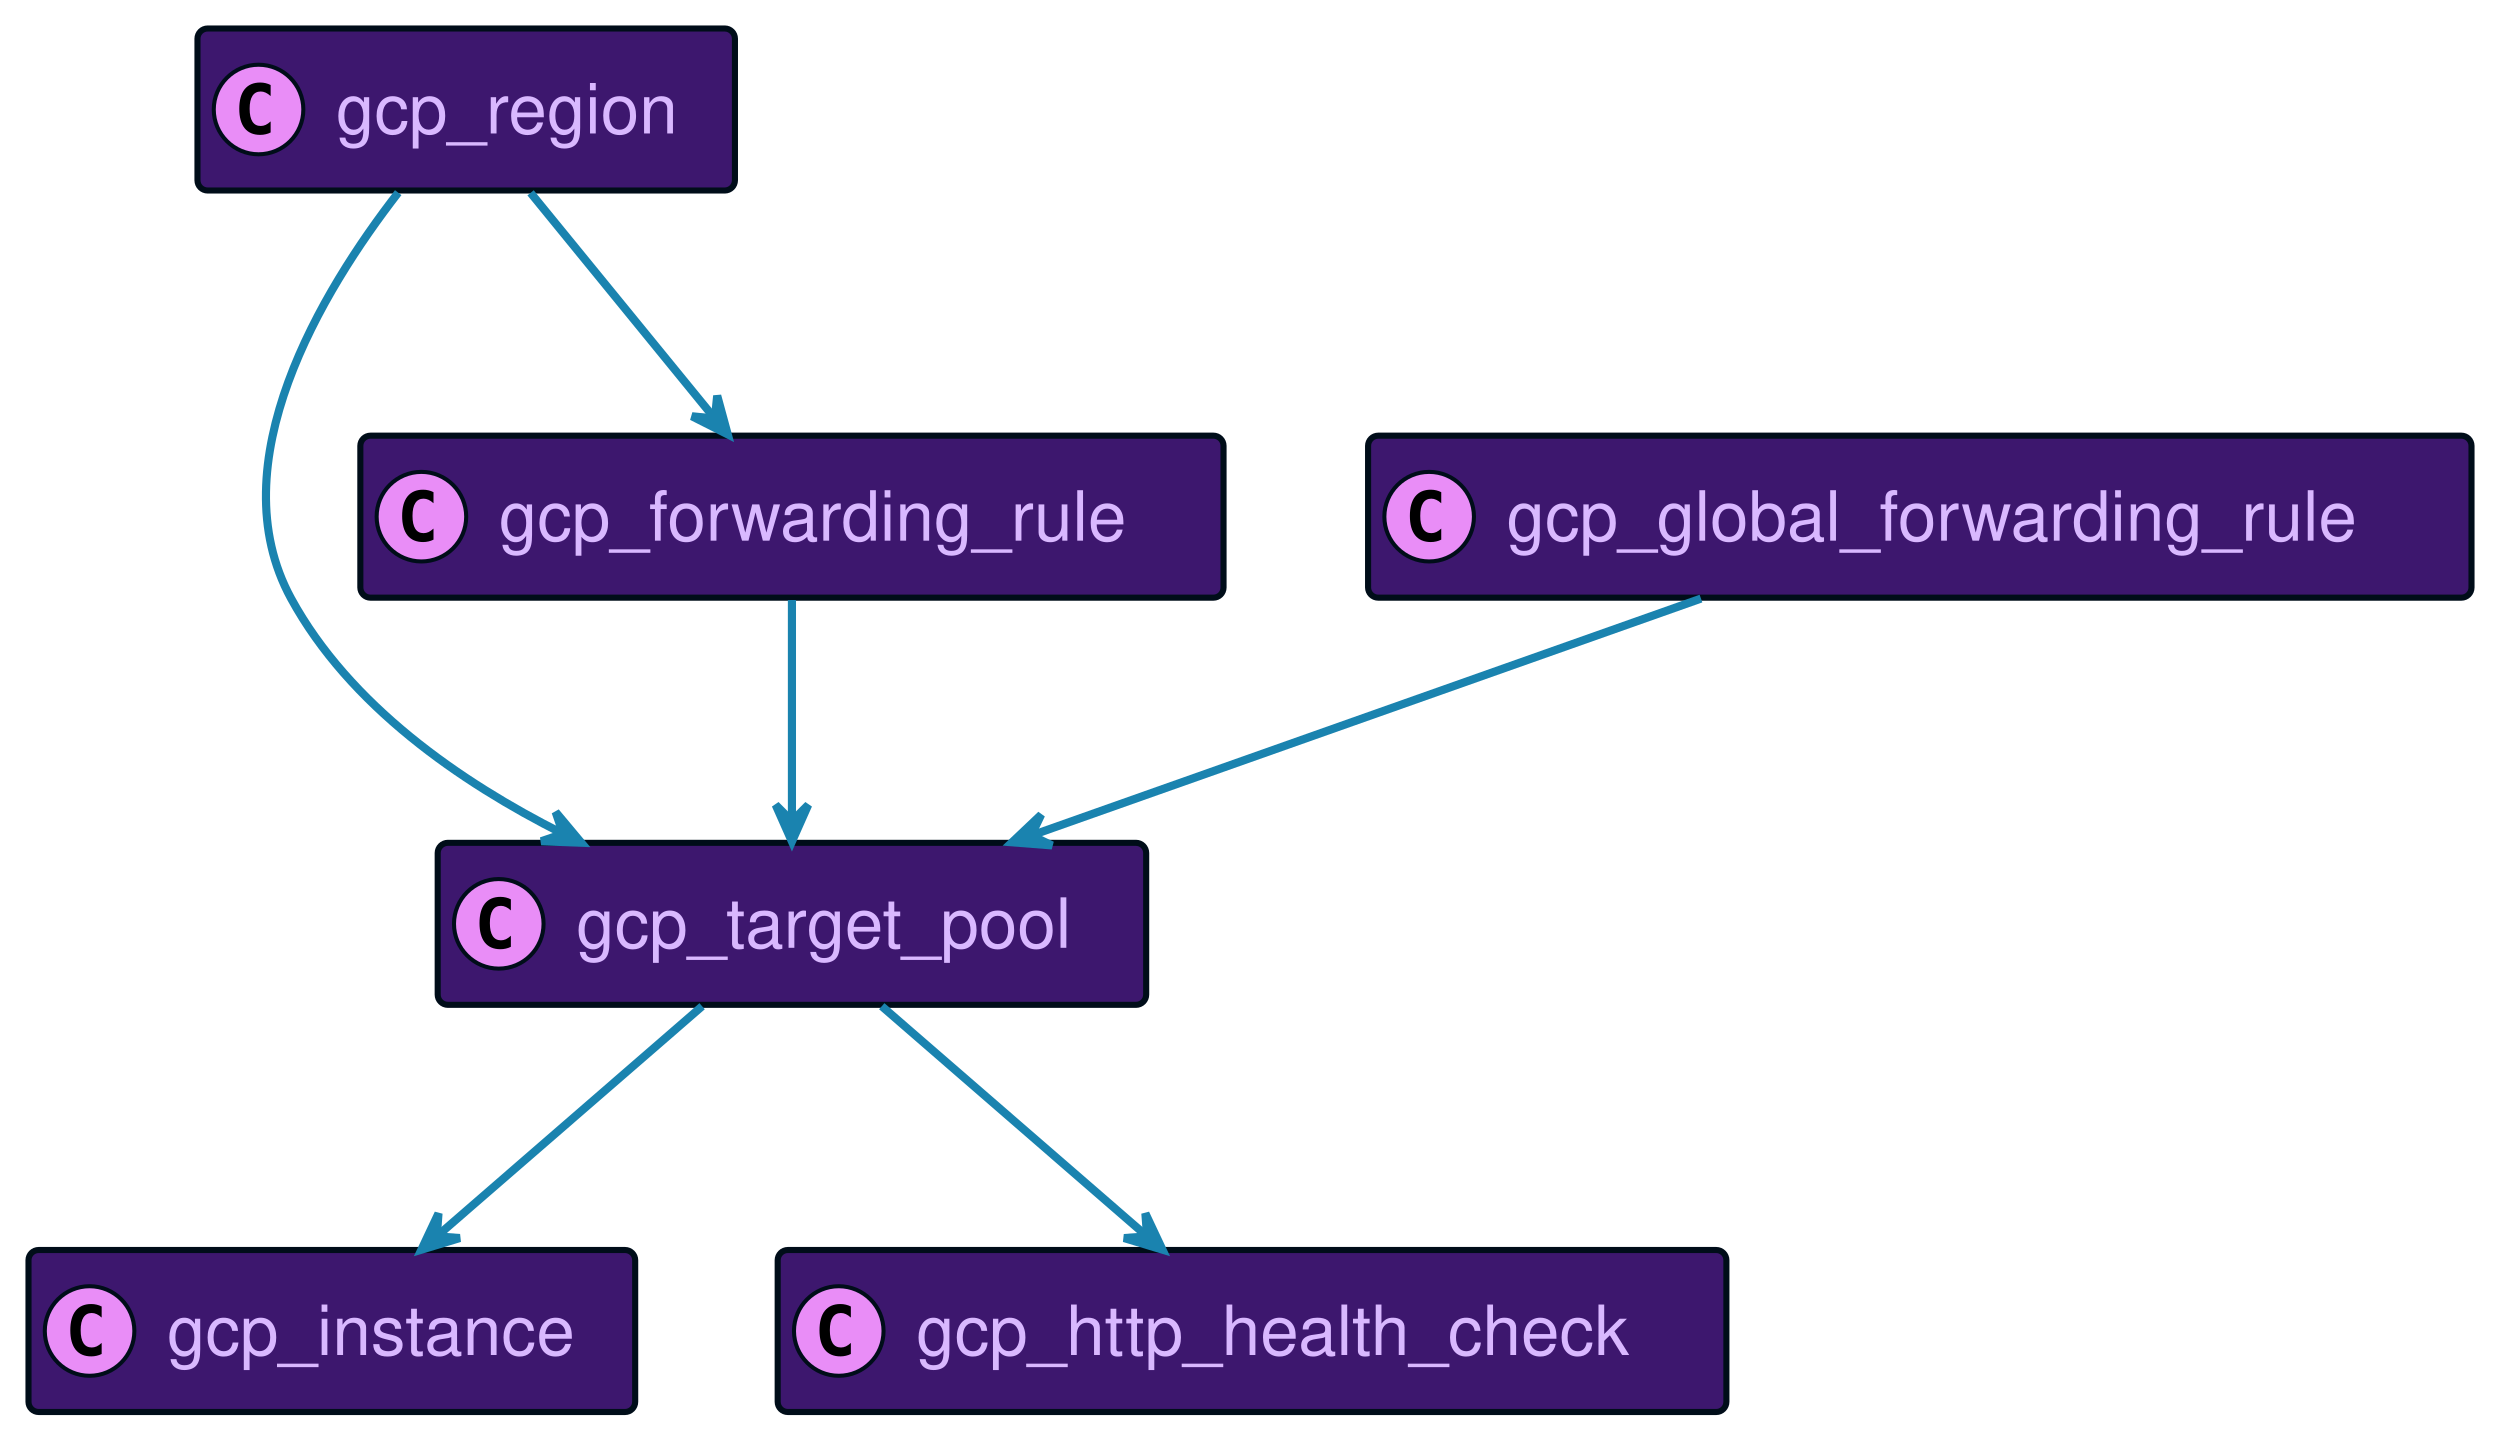
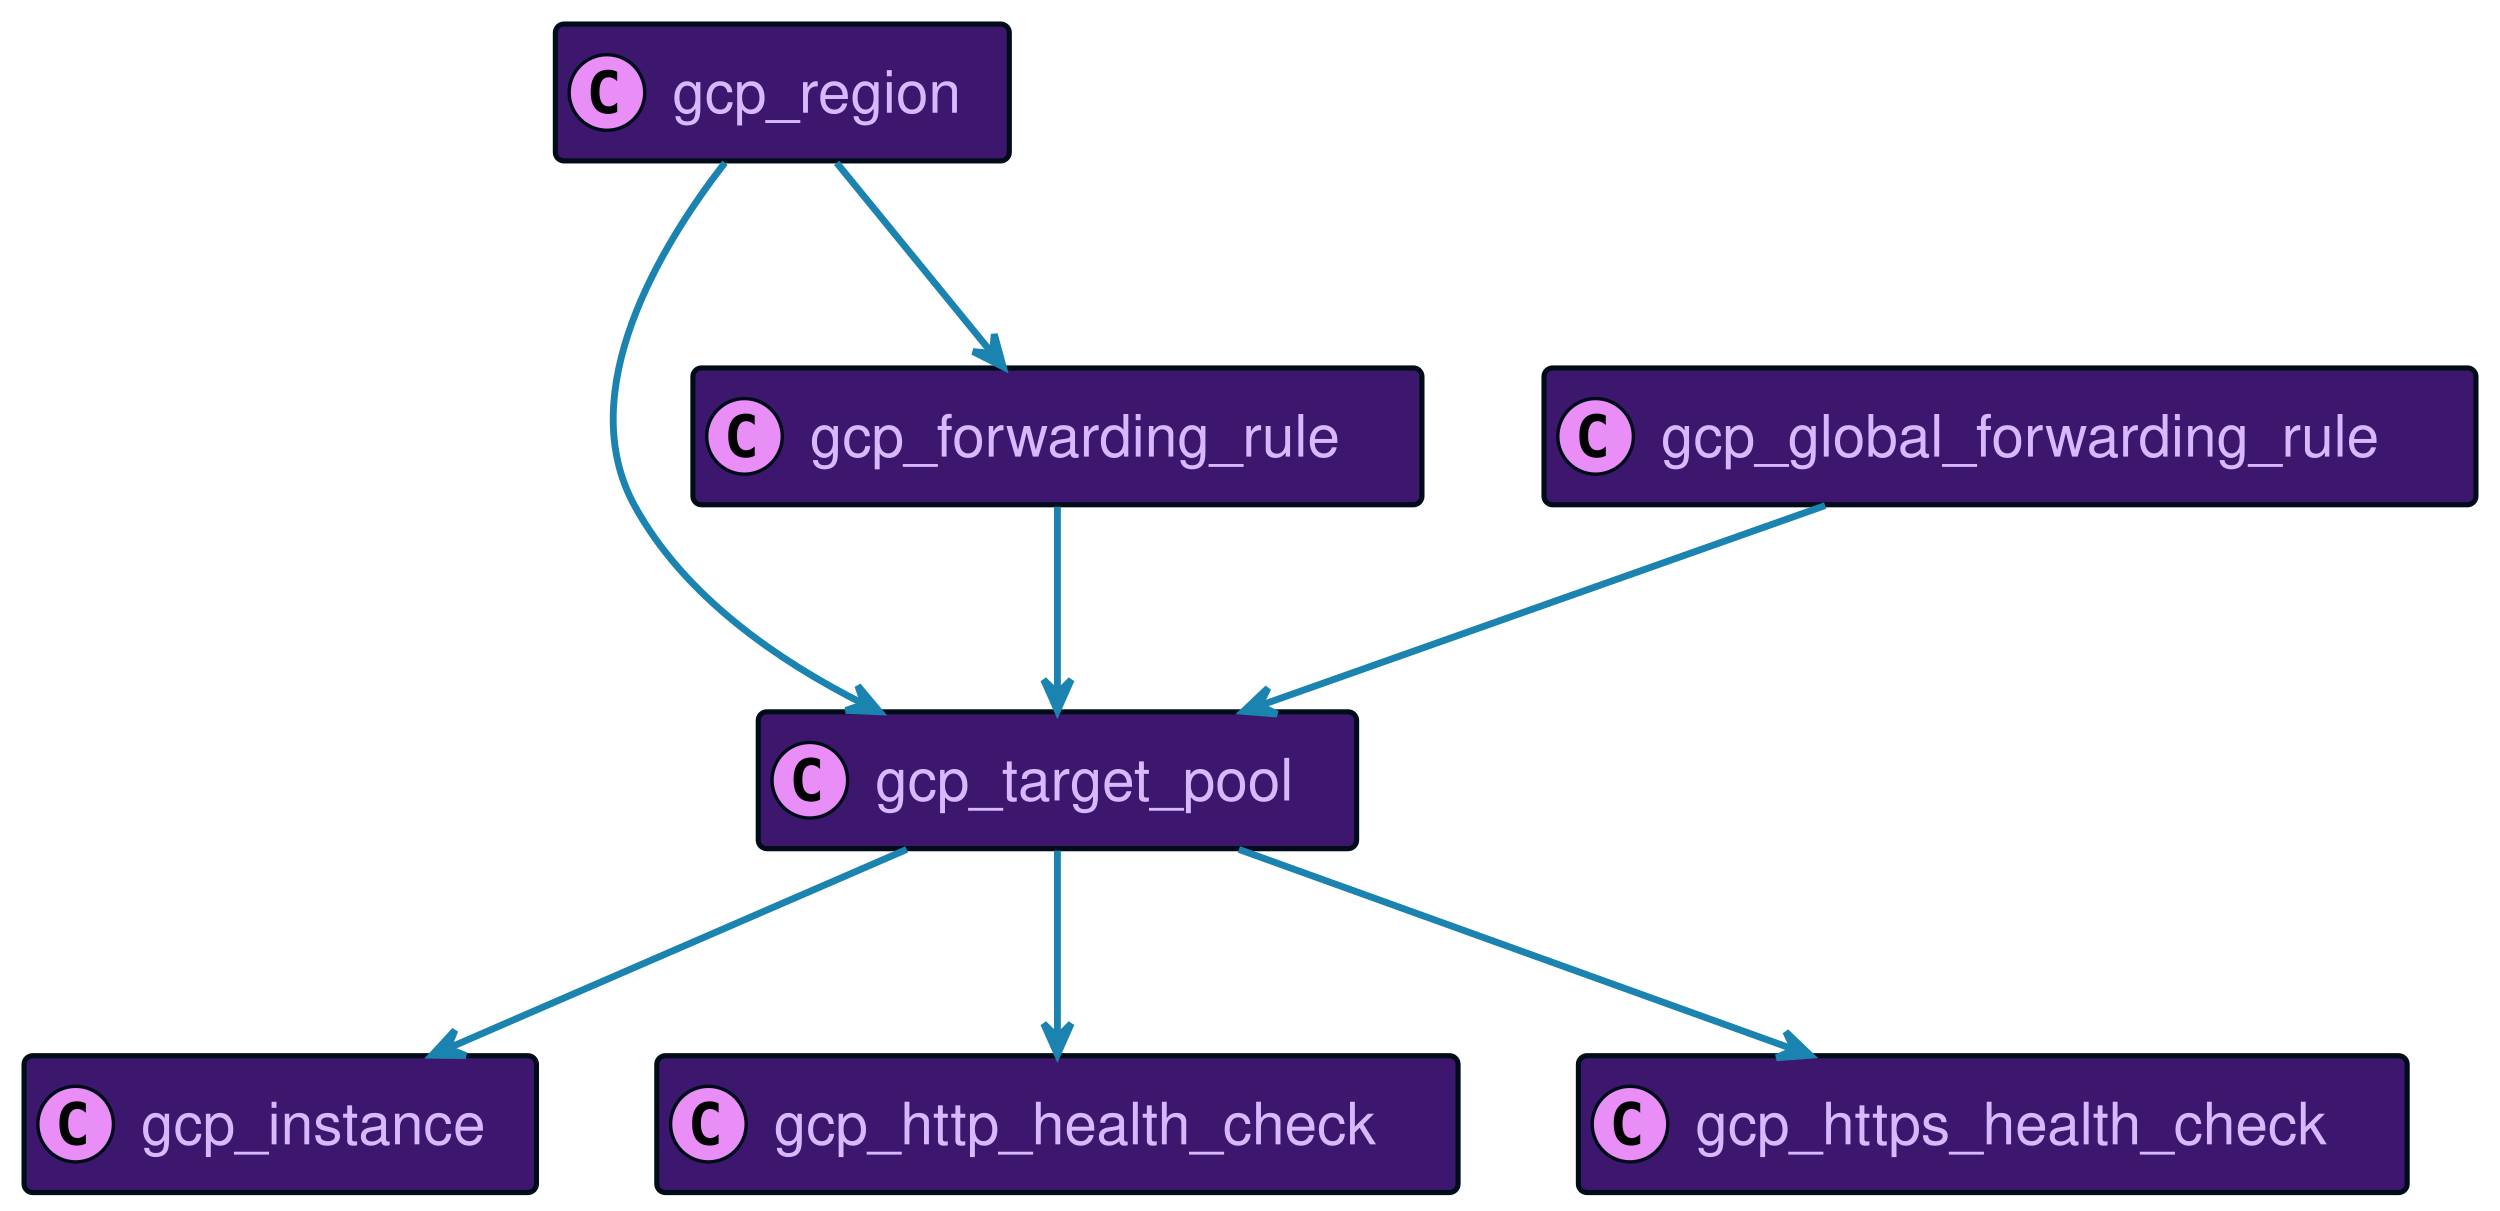
- <svg xmlns="http://www.w3.org/2000/svg" xmlns:xlink="http://www.w3.org/1999/xlink" contentScriptType="application/ecmascript" contentStyleType="text/css" height="352px" preserveAspectRatio="none" style="width:614px;height:352px;background:#00000000;" version="1.1" viewBox="0 0 614 352" width="614px" zoomAndPan="magnify">
+ <svg xmlns="http://www.w3.org/2000/svg" xmlns:xlink="http://www.w3.org/1999/xlink" contentScriptType="application/ecmascript" contentStyleType="text/css" height="352px" preserveAspectRatio="none" style="width:727px;height:352px;background:#00000000;" version="1.1" viewBox="0 0 727 352" width="727px" zoomAndPan="magnify">
  <defs />
  <g>
    <a href="#gcp_instance" target="_top" title="#gcp_instance" xlink:actuate="onRequest" xlink:href="#gcp_instance" xlink:show="new" xlink:title="#gcp_instance" xlink:type="simple">
      <rect codeLine="17" fill="#3D176E" height="39.789" id="gcp_instance" rx="2.5" ry="2.5" style="stroke:#000D19;stroke-width:1.5;" width="149" x="7" y="307" />
      <ellipse cx="22" cy="326.894" fill="#E98DF7" rx="11" ry="11" style="stroke:#000D19;stroke-width:1.0;" />
      <path d="M24.969,332.535 Q24.391,332.832 23.75,332.973 Q23.109,333.129 22.406,333.129 Q19.906,333.129 18.578,331.488 Q17.266,329.832 17.266,326.707 Q17.266,323.582 18.578,321.926 Q19.906,320.269 22.406,320.269 Q23.109,320.269 23.75,320.426 Q24.406,320.582 24.969,320.879 L24.969,323.598 Q24.344,323.019 23.75,322.754 Q23.156,322.473 22.531,322.473 Q21.188,322.473 20.5,323.551 Q19.812,324.613 19.812,326.707 Q19.812,328.801 20.5,329.879 Q21.188,330.941 22.531,330.941 Q23.156,330.941 23.75,330.676 Q24.344,330.394 24.969,329.816 L24.969,332.535 Z " fill="#000000" />
      <text fill="#D9B8FF" font-family="Helvetica" font-size="17" lengthAdjust="spacing" textLength="107" x="41" y="332.78">gcp_instance</text>
    </a>
    <a href="#gcp_http_health_check" target="_top" title="#gcp_http_health_check" xlink:actuate="onRequest" xlink:href="#gcp_http_health_check" xlink:show="new" xlink:title="#gcp_http_health_check" xlink:type="simple">
      <rect codeLine="20" fill="#3D176E" height="39.789" id="gcp_http_health_check" rx="2.5" ry="2.5" style="stroke:#000D19;stroke-width:1.5;" width="233" x="191" y="307" />
      <ellipse cx="206" cy="326.894" fill="#E98DF7" rx="11" ry="11" style="stroke:#000D19;stroke-width:1.0;" />
      <path d="M208.969,332.535 Q208.391,332.832 207.75,332.973 Q207.109,333.129 206.406,333.129 Q203.906,333.129 202.578,331.488 Q201.266,329.832 201.266,326.707 Q201.266,323.582 202.578,321.926 Q203.906,320.269 206.406,320.269 Q207.109,320.269 207.75,320.426 Q208.406,320.582 208.969,320.879 L208.969,323.598 Q208.344,323.019 207.75,322.754 Q207.156,322.473 206.531,322.473 Q205.188,322.473 204.5,323.551 Q203.812,324.613 203.812,326.707 Q203.812,328.801 204.5,329.879 Q205.188,330.941 206.531,330.941 Q207.156,330.941 207.75,330.676 Q208.344,330.394 208.969,329.816 L208.969,332.535 Z " fill="#000000" />
      <text fill="#D9B8FF" font-family="Helvetica" font-size="17" lengthAdjust="spacing" textLength="191" x="225" y="332.78">gcp_http_health_check</text>
    </a>
+     <a href="#gcp_https_health_check" target="_top" title="#gcp_https_health_check" xlink:actuate="onRequest" xlink:href="#gcp_https_health_check" xlink:show="new" xlink:title="#gcp_https_health_check" xlink:type="simple">
+       <rect codeLine="23" fill="#3D176E" height="39.789" id="gcp_https_health_check" rx="2.5" ry="2.5" style="stroke:#000D19;stroke-width:1.5;" width="241" x="459" y="307" />
+       <ellipse cx="474" cy="326.894" fill="#E98DF7" rx="11" ry="11" style="stroke:#000D19;stroke-width:1.0;" />
+       <path d="M476.969,332.535 Q476.391,332.832 475.75,332.973 Q475.109,333.129 474.406,333.129 Q471.906,333.129 470.578,331.488 Q469.266,329.832 469.266,326.707 Q469.266,323.582 470.578,321.926 Q471.906,320.269 474.406,320.269 Q475.109,320.269 475.75,320.426 Q476.406,320.582 476.969,320.879 L476.969,323.598 Q476.344,323.019 475.75,322.754 Q475.156,322.473 474.531,322.473 Q473.188,322.473 472.5,323.551 Q471.812,324.613 471.812,326.707 Q471.812,328.801 472.5,329.879 Q473.188,330.941 474.531,330.941 Q475.156,330.941 475.75,330.676 Q476.344,330.394 476.969,329.816 L476.969,332.535 Z " fill="#000000" />
+       <text fill="#D9B8FF" font-family="Helvetica" font-size="17" lengthAdjust="spacing" textLength="199" x="493" y="332.78">gcp_https_health_check</text>
+     </a>
    <a href="#gcp_target_pool" target="_top" title="#gcp_target_pool" xlink:actuate="onRequest" xlink:href="#gcp_target_pool" xlink:show="new" xlink:title="#gcp_target_pool" xlink:type="simple">
-       <rect codeLine="23" fill="#3D176E" height="39.789" id="gcp_target_pool" rx="2.5" ry="2.5" style="stroke:#000D19;stroke-width:1.5;" width="174" x="107.5" y="207" />
-       <ellipse cx="122.5" cy="226.894" fill="#E98DF7" rx="11" ry="11" style="stroke:#000D19;stroke-width:1.0;" />
-       <path d="M125.469,232.535 Q124.891,232.832 124.25,232.973 Q123.609,233.129 122.906,233.129 Q120.406,233.129 119.078,231.488 Q117.766,229.832 117.766,226.707 Q117.766,223.582 119.078,221.926 Q120.406,220.269 122.906,220.269 Q123.609,220.269 124.25,220.426 Q124.906,220.582 125.469,220.879 L125.469,223.598 Q124.844,223.019 124.25,222.754 Q123.656,222.473 123.031,222.473 Q121.688,222.473 121,223.551 Q120.312,224.613 120.312,226.707 Q120.312,228.801 121,229.879 Q121.688,230.941 123.031,230.941 Q123.656,230.941 124.25,230.676 Q124.844,230.394 125.469,229.816 L125.469,232.535 Z " fill="#000000" />
-       <text fill="#D9B8FF" font-family="Helvetica" font-size="17" lengthAdjust="spacing" textLength="132" x="141.5" y="232.78">gcp_target_pool</text>
+       <rect codeLine="26" fill="#3D176E" height="39.789" id="gcp_target_pool" rx="2.5" ry="2.5" style="stroke:#000D19;stroke-width:1.5;" width="174" x="220.5" y="207" />
+       <ellipse cx="235.5" cy="226.894" fill="#E98DF7" rx="11" ry="11" style="stroke:#000D19;stroke-width:1.0;" />
+       <path d="M238.469,232.535 Q237.891,232.832 237.25,232.973 Q236.609,233.129 235.906,233.129 Q233.406,233.129 232.078,231.488 Q230.766,229.832 230.766,226.707 Q230.766,223.582 232.078,221.926 Q233.406,220.269 235.906,220.269 Q236.609,220.269 237.25,220.426 Q237.906,220.582 238.469,220.879 L238.469,223.598 Q237.844,223.019 237.25,222.754 Q236.656,222.473 236.031,222.473 Q234.688,222.473 234,223.551 Q233.312,224.613 233.312,226.707 Q233.312,228.801 234,229.879 Q234.688,230.941 236.031,230.941 Q236.656,230.941 237.25,230.676 Q237.844,230.394 238.469,229.816 L238.469,232.535 Z " fill="#000000" />
+       <text fill="#D9B8FF" font-family="Helvetica" font-size="17" lengthAdjust="spacing" textLength="132" x="254.5" y="232.78">gcp_target_pool</text>
    </a>
    <a href="#gcp_forwarding_rule" target="_top" title="#gcp_forwarding_rule" xlink:actuate="onRequest" xlink:href="#gcp_forwarding_rule" xlink:show="new" xlink:title="#gcp_forwarding_rule" xlink:type="simple">
-       <rect codeLine="26" fill="#3D176E" height="39.789" id="gcp_forwarding_rule" rx="2.5" ry="2.5" style="stroke:#000D19;stroke-width:1.5;" width="212" x="88.5" y="107" />
-       <ellipse cx="103.5" cy="126.894" fill="#E98DF7" rx="11" ry="11" style="stroke:#000D19;stroke-width:1.0;" />
-       <path d="M106.469,132.535 Q105.891,132.832 105.25,132.973 Q104.609,133.129 103.906,133.129 Q101.406,133.129 100.078,131.488 Q98.766,129.832 98.766,126.707 Q98.766,123.582 100.078,121.926 Q101.406,120.269 103.906,120.269 Q104.609,120.269 105.25,120.426 Q105.906,120.582 106.469,120.879 L106.469,123.598 Q105.844,123.019 105.25,122.754 Q104.656,122.473 104.031,122.473 Q102.688,122.473 102,123.551 Q101.312,124.613 101.312,126.707 Q101.312,128.801 102,129.879 Q102.688,130.941 104.031,130.941 Q104.656,130.941 105.25,130.676 Q105.844,130.394 106.469,129.816 L106.469,132.535 Z " fill="#000000" />
-       <text fill="#D9B8FF" font-family="Helvetica" font-size="17" lengthAdjust="spacing" textLength="170" x="122.5" y="132.78">gcp_forwarding_rule</text>
+       <rect codeLine="29" fill="#3D176E" height="39.789" id="gcp_forwarding_rule" rx="2.5" ry="2.5" style="stroke:#000D19;stroke-width:1.5;" width="212" x="201.5" y="107" />
+       <ellipse cx="216.5" cy="126.894" fill="#E98DF7" rx="11" ry="11" style="stroke:#000D19;stroke-width:1.0;" />
+       <path d="M219.469,132.535 Q218.891,132.832 218.25,132.973 Q217.609,133.129 216.906,133.129 Q214.406,133.129 213.078,131.488 Q211.766,129.832 211.766,126.707 Q211.766,123.582 213.078,121.926 Q214.406,120.269 216.906,120.269 Q217.609,120.269 218.25,120.426 Q218.906,120.582 219.469,120.879 L219.469,123.598 Q218.844,123.019 218.25,122.754 Q217.656,122.473 217.031,122.473 Q215.688,122.473 215,123.551 Q214.312,124.613 214.312,126.707 Q214.312,128.801 215,129.879 Q215.688,130.941 217.031,130.941 Q217.656,130.941 218.25,130.676 Q218.844,130.394 219.469,129.816 L219.469,132.535 Z " fill="#000000" />
+       <text fill="#D9B8FF" font-family="Helvetica" font-size="17" lengthAdjust="spacing" textLength="170" x="235.5" y="132.78">gcp_forwarding_rule</text>
    </a>
    <a href="#gcp_global_forwarding_rule" target="_top" title="#gcp_global_forwarding_rule" xlink:actuate="onRequest" xlink:href="#gcp_global_forwarding_rule" xlink:show="new" xlink:title="#gcp_global_forwarding_rule" xlink:type="simple">
-       <rect codeLine="29" fill="#3D176E" height="39.789" id="gcp_global_forwarding_rule" rx="2.5" ry="2.5" style="stroke:#000D19;stroke-width:1.5;" width="271" x="336" y="107" />
-       <ellipse cx="351" cy="126.894" fill="#E98DF7" rx="11" ry="11" style="stroke:#000D19;stroke-width:1.0;" />
-       <path d="M353.969,132.535 Q353.391,132.832 352.75,132.973 Q352.109,133.129 351.406,133.129 Q348.906,133.129 347.578,131.488 Q346.266,129.832 346.266,126.707 Q346.266,123.582 347.578,121.926 Q348.906,120.269 351.406,120.269 Q352.109,120.269 352.75,120.426 Q353.406,120.582 353.969,120.879 L353.969,123.598 Q353.344,123.019 352.75,122.754 Q352.156,122.473 351.531,122.473 Q350.188,122.473 349.5,123.551 Q348.812,124.613 348.812,126.707 Q348.812,128.801 349.5,129.879 Q350.188,130.941 351.531,130.941 Q352.156,130.941 352.75,130.676 Q353.344,130.394 353.969,129.816 L353.969,132.535 Z " fill="#000000" />
-       <text fill="#D9B8FF" font-family="Helvetica" font-size="17" lengthAdjust="spacing" textLength="229" x="370" y="132.78">gcp_global_forwarding_rule</text>
+       <rect codeLine="32" fill="#3D176E" height="39.789" id="gcp_global_forwarding_rule" rx="2.5" ry="2.5" style="stroke:#000D19;stroke-width:1.5;" width="271" x="449" y="107" />
+       <ellipse cx="464" cy="126.894" fill="#E98DF7" rx="11" ry="11" style="stroke:#000D19;stroke-width:1.0;" />
+       <path d="M466.969,132.535 Q466.391,132.832 465.75,132.973 Q465.109,133.129 464.406,133.129 Q461.906,133.129 460.578,131.488 Q459.266,129.832 459.266,126.707 Q459.266,123.582 460.578,121.926 Q461.906,120.269 464.406,120.269 Q465.109,120.269 465.75,120.426 Q466.406,120.582 466.969,120.879 L466.969,123.598 Q466.344,123.019 465.75,122.754 Q465.156,122.473 464.531,122.473 Q463.188,122.473 462.5,123.551 Q461.812,124.613 461.812,126.707 Q461.812,128.801 462.5,129.879 Q463.188,130.941 464.531,130.941 Q465.156,130.941 465.75,130.676 Q466.344,130.394 466.969,129.816 L466.969,132.535 Z " fill="#000000" />
+       <text fill="#D9B8FF" font-family="Helvetica" font-size="17" lengthAdjust="spacing" textLength="229" x="483" y="132.78">gcp_global_forwarding_rule</text>
    </a>
    <a href="#gcp_region" target="_top" title="#gcp_region" xlink:actuate="onRequest" xlink:href="#gcp_region" xlink:show="new" xlink:title="#gcp_region" xlink:type="simple">
-       <rect codeLine="32" fill="#3D176E" height="39.789" id="gcp_region" rx="2.5" ry="2.5" style="stroke:#000D19;stroke-width:1.5;" width="132" x="48.5" y="7" />
-       <ellipse cx="63.5" cy="26.895" fill="#E98DF7" rx="11" ry="11" style="stroke:#000D19;stroke-width:1.0;" />
-       <path d="M66.469,32.535 Q65.891,32.832 65.25,32.973 Q64.609,33.129 63.906,33.129 Q61.406,33.129 60.078,31.488 Q58.766,29.832 58.766,26.707 Q58.766,23.582 60.078,21.926 Q61.406,20.27 63.906,20.27 Q64.609,20.27 65.25,20.426 Q65.906,20.582 66.469,20.879 L66.469,23.598 Q65.844,23.02 65.25,22.754 Q64.656,22.473 64.031,22.473 Q62.688,22.473 62,23.551 Q61.312,24.613 61.312,26.707 Q61.312,28.801 62,29.879 Q62.688,30.941 64.031,30.941 Q64.656,30.941 65.25,30.676 Q65.844,30.395 66.469,29.816 L66.469,32.535 Z " fill="#000000" />
-       <text fill="#D9B8FF" font-family="Helvetica" font-size="17" lengthAdjust="spacing" textLength="90" x="82.5" y="32.78">gcp_region</text>
+       <rect codeLine="35" fill="#3D176E" height="39.789" id="gcp_region" rx="2.5" ry="2.5" style="stroke:#000D19;stroke-width:1.5;" width="132" x="161.5" y="7" />
+       <ellipse cx="176.5" cy="26.895" fill="#E98DF7" rx="11" ry="11" style="stroke:#000D19;stroke-width:1.0;" />
+       <path d="M179.469,32.535 Q178.891,32.832 178.25,32.973 Q177.609,33.129 176.906,33.129 Q174.406,33.129 173.078,31.488 Q171.766,29.832 171.766,26.707 Q171.766,23.582 173.078,21.926 Q174.406,20.27 176.906,20.27 Q177.609,20.27 178.25,20.426 Q178.906,20.582 179.469,20.879 L179.469,23.598 Q178.844,23.02 178.25,22.754 Q177.656,22.473 177.031,22.473 Q175.688,22.473 175,23.551 Q174.312,24.613 174.312,26.707 Q174.312,28.801 175,29.879 Q175.688,30.941 177.031,30.941 Q177.656,30.941 178.25,30.676 Q178.844,30.395 179.469,29.816 L179.469,32.535 Z " fill="#000000" />
+       <text fill="#D9B8FF" font-family="Helvetica" font-size="17" lengthAdjust="spacing" textLength="90" x="195.5" y="32.78">gcp_region</text>
    </a>
-     <path codeLine="35" d="M172.44,247.13 C153.78,263.32 127,286.54 107.33,303.6 " fill="none" id="gcp_target_pool-to-gcp_instance" style="stroke:#1A83AF;stroke-width:2.0;" />
-     <polygon fill="#1A83AF" points="103.5,306.92,112.925,304.062,107.283,303.651,107.694,298.009,103.5,306.92" style="stroke:#1A83AF;stroke-width:2.0;" />
-     <path codeLine="36" d="M216.56,247.13 C235.22,263.32 262,286.54 281.67,303.6 " fill="none" id="gcp_target_pool-to-gcp_http_health_check" style="stroke:#1A83AF;stroke-width:2.0;" />
-     <polygon fill="#1A83AF" points="285.5,306.92,281.306,298.009,281.717,303.651,276.075,304.062,285.5,306.92" style="stroke:#1A83AF;stroke-width:2.0;" />
-     <path codeLine="37" d="M194.5,147.36 C194.5,162.93 194.5,184.9 194.5,201.66 " fill="none" id="gcp_forwarding_rule-to-gcp_target_pool" style="stroke:#1A83AF;stroke-width:2.0;" />
-     <polygon fill="#1A83AF" points="194.5,206.68,198.5,197.68,194.5,201.68,190.5,197.68,194.5,206.68" style="stroke:#1A83AF;stroke-width:2.0;" />
-     <path codeLine="38" d="M417.76,147.01 C370.61,163.69 302.16,187.91 253.5,205.13 " fill="none" id="gcp_global_forwarding_rule-to-gcp_target_pool" style="stroke:#1A83AF;stroke-width:2.0;" />
-     <polygon fill="#1A83AF" points="248.56,206.87,258.379,207.633,253.273,205.199,255.706,200.093,248.56,206.87" style="stroke:#1A83AF;stroke-width:2.0;" />
-     <path codeLine="39" d="M130.31,47.36 C143.23,63.2 161.57,85.66 175.33,102.52 " fill="none" id="gcp_region-to-gcp_forwarding_rule" style="stroke:#1A83AF;stroke-width:2.0;" />
-     <polygon fill="#1A83AF" points="178.73,106.68,176.142,97.177,175.57,102.805,169.942,102.233,178.73,106.68" style="stroke:#1A83AF;stroke-width:2.0;" />
-     <path codeLine="40" d="M97.8,47.32 C79.02,71.52 53.39,113.84 71.5,147 C85.82,173.21 112.96,192.02 138.11,204.69 " fill="none" id="gcp_region-to-gcp_target_pool" style="stroke:#1A83AF;stroke-width:2.0;" />
-     <polygon fill="#1A83AF" points="142.78,206.98,136.461,199.426,138.291,204.778,132.938,206.608,142.78,206.98" style="stroke:#1A83AF;stroke-width:2.0;" />
+     <path codeLine="38" d="M263.66,247.01 C225.42,263.59 170.01,287.62 130.36,304.81 " fill="none" id="gcp_target_pool-to-gcp_instance" style="stroke:#1A83AF;stroke-width:2.0;" />
+     <polygon fill="#1A83AF" points="125.61,306.87,135.458,306.964,130.198,304.883,132.28,299.623,125.61,306.87" style="stroke:#1A83AF;stroke-width:2.0;" />
+     <path codeLine="39" d="M307.5,247.36 C307.5,262.93 307.5,284.9 307.5,301.66 " fill="none" id="gcp_target_pool-to-gcp_http_health_check" style="stroke:#1A83AF;stroke-width:2.0;" />
+     <polygon fill="#1A83AF" points="307.5,306.68,311.5,297.68,307.5,301.68,303.5,297.68,307.5,306.68" style="stroke:#1A83AF;stroke-width:2.0;" />
+     <path codeLine="40" d="M360.27,247.01 C406.57,263.69 473.78,287.91 521.56,305.13 " fill="none" id="gcp_target_pool-to-gcp_https_health_check" style="stroke:#1A83AF;stroke-width:2.0;" />
+     <polygon fill="#1A83AF" points="526.42,306.87,519.311,300.054,521.716,305.174,516.597,307.58,526.42,306.87" style="stroke:#1A83AF;stroke-width:2.0;" />
+     <path codeLine="41" d="M307.5,147.36 C307.5,162.93 307.5,184.9 307.5,201.66 " fill="none" id="gcp_forwarding_rule-to-gcp_target_pool" style="stroke:#1A83AF;stroke-width:2.0;" />
+     <polygon fill="#1A83AF" points="307.5,206.68,311.5,197.68,307.5,201.68,303.5,197.68,307.5,206.68" style="stroke:#1A83AF;stroke-width:2.0;" />
+     <path codeLine="42" d="M530.76,147.01 C483.61,163.69 415.16,187.91 366.5,205.13 " fill="none" id="gcp_global_forwarding_rule-to-gcp_target_pool" style="stroke:#1A83AF;stroke-width:2.0;" />
+     <polygon fill="#1A83AF" points="361.56,206.87,371.379,207.633,366.273,205.199,368.706,200.093,361.56,206.87" style="stroke:#1A83AF;stroke-width:2.0;" />
+     <path codeLine="43" d="M243.31,47.36 C256.23,63.2 274.57,85.66 288.33,102.52 " fill="none" id="gcp_region-to-gcp_forwarding_rule" style="stroke:#1A83AF;stroke-width:2.0;" />
+     <polygon fill="#1A83AF" points="291.73,106.68,289.142,97.177,288.57,102.805,282.942,102.233,291.73,106.68" style="stroke:#1A83AF;stroke-width:2.0;" />
+     <path codeLine="44" d="M210.8,47.32 C192.02,71.52 166.39,113.84 184.5,147 C198.82,173.21 225.96,192.02 251.11,204.69 " fill="none" id="gcp_region-to-gcp_target_pool" style="stroke:#1A83AF;stroke-width:2.0;" />
+     <polygon fill="#1A83AF" points="255.78,206.98,249.461,199.426,251.291,204.778,245.938,206.608,255.78,206.98" style="stroke:#1A83AF;stroke-width:2.0;" />
  </g>
</svg>
